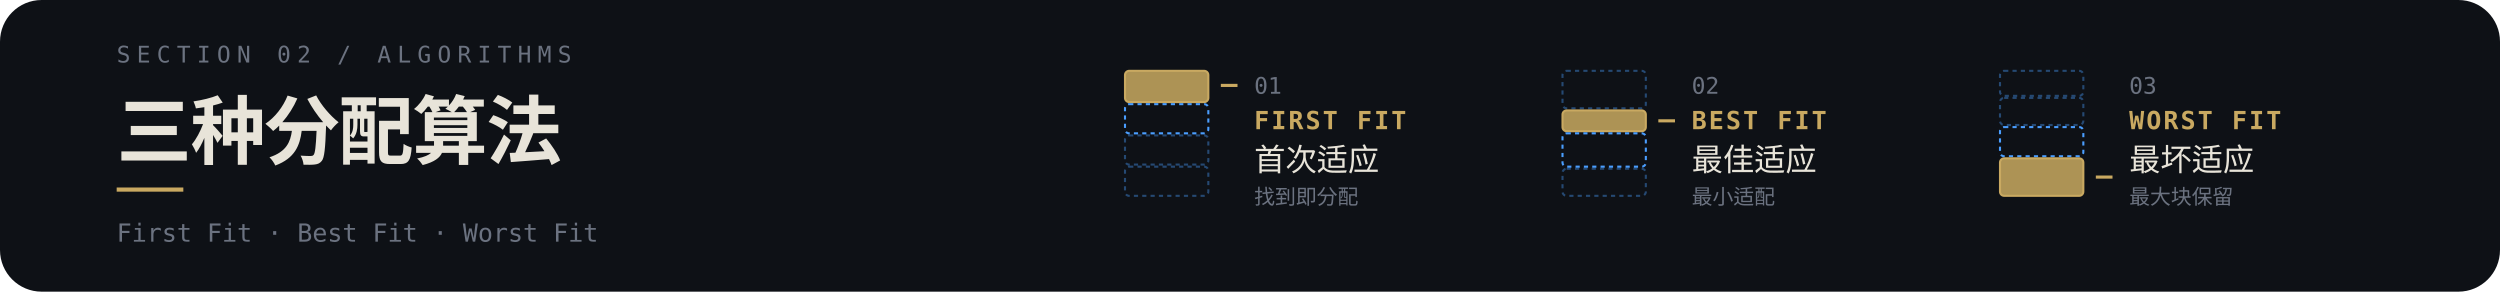
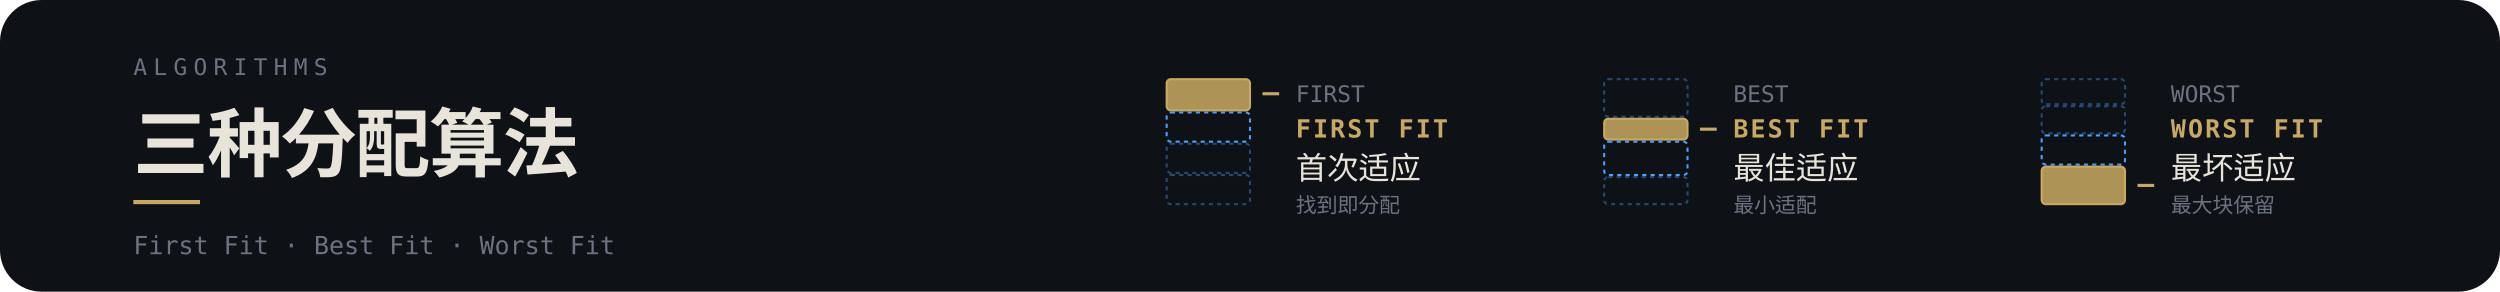
- <svg xmlns="http://www.w3.org/2000/svg" width="1200" height="140" viewBox="0 0 1200 140" role="img" aria-labelledby="secTitle secDesc">
+ <svg xmlns="http://www.w3.org/2000/svg" width="100%" height="140" viewBox="0 0 1200 140" role="img" aria-labelledby="secTitle secDesc">
  <rect width="1200" height="140" rx="20" fill="#0E1116" />
-   <g id="section-label" transform="translate(56 30)" font-family="-apple-system, BlinkMacSystemFont, &quot;Segoe UI&quot;, &quot;PingFang SC&quot;, sans-serif">
-     <text x="0" y="0" font-family="ui-monospace, SFMono-Regular, Menlo, monospace" font-size="11" letter-spacing="3" fill="#6B7280">SECTION 02 / ALGORITHMS</text>
+   <g id="section-label" transform="translate(64 36)" font-family="-apple-system, BlinkMacSystemFont, &quot;Segoe UI&quot;, &quot;PingFang SC&quot;, sans-serif">
+     <text x="0" y="0" font-family="ui-monospace, SFMono-Regular, Menlo, monospace" font-size="11" letter-spacing="3" fill="#6B7280">ALGORITHMS</text>
    <text x="0" y="46" font-size="36" font-weight="700" fill="#E8E4D9" letter-spacing="-0.5">三种分配算法</text>
    <rect x="0" y="60" width="32" height="2" fill="#C9A961" />
    <text x="0" y="86" font-family="ui-monospace, SFMono-Regular, Menlo, monospace" font-size="12" fill="#6B7280">First Fit · Best Fit · Worst Fit</text>
  </g>
-   <g id="algorithm-cards" transform="translate(540 34)" font-family="-apple-system, BlinkMacSystemFont, &quot;Segoe UI&quot;, &quot;PingFang SC&quot;, sans-serif">
+   <g id="algorithm-cards" transform="translate(560 38)" font-family="-apple-system, BlinkMacSystemFont, &quot;Segoe UI&quot;, &quot;PingFang SC&quot;, sans-serif">
    <g transform="translate(0 0)">
      <rect x="0" y="0" width="40" height="15" rx="2" fill="#C9A961" fill-opacity="0.85" stroke="#C9A961" stroke-width="1" />
      <rect x="0" y="16" width="40" height="14" rx="2" fill="none" stroke="#4A9EFF" stroke-width="1" stroke-dasharray="2 2" />
      <rect x="0" y="31" width="40" height="14" rx="2" fill="none" stroke="#4A9EFF" stroke-width="1" stroke-dasharray="2 2" stroke-opacity="0.4" />
      <rect x="0" y="46" width="40" height="14" rx="2" fill="none" stroke="#4A9EFF" stroke-width="1" stroke-dasharray="2 2" stroke-opacity="0.4" />
      <line x1="46" y1="7" x2="54" y2="7" stroke="#C9A961" stroke-width="1.5" />
-       <text x="62" y="11" font-family="ui-monospace, SFMono-Regular, Menlo, monospace" font-size="11" fill="#6B7280">01</text>
+       <text x="62" y="11" font-family="ui-monospace, SFMono-Regular, Menlo, monospace" font-size="11" fill="#6B7280">FIRST</text>
      <text x="62" y="28" font-family="ui-monospace, SFMono-Regular, Menlo, monospace" font-size="12" font-weight="600" fill="#C9A961" letter-spacing="1">FIRST FIT</text>
      <text x="62" y="48" font-size="15" fill="#E8E4D9">首次适应</text>
      <text x="62" y="64" font-family="ui-monospace, SFMono-Regular, Menlo, monospace" font-size="10" fill="#6B7280">找到即分配</text>
    </g>
    <g transform="translate(210 0)">
      <rect x="0" y="0" width="40" height="18" rx="2" fill="none" stroke="#4A9EFF" stroke-width="1" stroke-dasharray="2 2" stroke-opacity="0.4" />
      <rect x="0" y="19" width="40" height="10" rx="2" fill="#C9A961" fill-opacity="0.85" stroke="#C9A961" stroke-width="1" />
      <rect x="0" y="30" width="40" height="16" rx="2" fill="none" stroke="#4A9EFF" stroke-width="1" stroke-dasharray="2 2" />
      <rect x="0" y="47" width="40" height="13" rx="2" fill="none" stroke="#4A9EFF" stroke-width="1" stroke-dasharray="2 2" stroke-opacity="0.4" />
      <line x1="46" y1="24" x2="54" y2="24" stroke="#C9A961" stroke-width="1.5" />
-       <text x="62" y="11" font-family="ui-monospace, SFMono-Regular, Menlo, monospace" font-size="11" fill="#6B7280">02</text>
+       <text x="62" y="11" font-family="ui-monospace, SFMono-Regular, Menlo, monospace" font-size="11" fill="#6B7280">BEST</text>
      <text x="62" y="28" font-family="ui-monospace, SFMono-Regular, Menlo, monospace" font-size="12" font-weight="600" fill="#C9A961" letter-spacing="1">BEST FIT</text>
      <text x="62" y="48" font-size="15" fill="#E8E4D9">最佳适应</text>
      <text x="62" y="64" font-family="ui-monospace, SFMono-Regular, Menlo, monospace" font-size="10" fill="#6B7280">最小适配</text>
    </g>
    <g transform="translate(420 0)">
      <rect x="0" y="0" width="40" height="12" rx="2" fill="none" stroke="#4A9EFF" stroke-width="1" stroke-dasharray="2 2" stroke-opacity="0.4" />
      <rect x="0" y="13" width="40" height="13" rx="2" fill="none" stroke="#4A9EFF" stroke-width="1" stroke-dasharray="2 2" stroke-opacity="0.4" />
      <rect x="0" y="27" width="40" height="14" rx="2" fill="none" stroke="#4A9EFF" stroke-width="1" stroke-dasharray="2 2" />
      <rect x="0" y="42" width="40" height="18" rx="2" fill="#C9A961" fill-opacity="0.85" stroke="#C9A961" stroke-width="1" />
      <line x1="46" y1="51" x2="54" y2="51" stroke="#C9A961" stroke-width="1.5" />
-       <text x="62" y="11" font-family="ui-monospace, SFMono-Regular, Menlo, monospace" font-size="11" fill="#6B7280">03</text>
+       <text x="62" y="11" font-family="ui-monospace, SFMono-Regular, Menlo, monospace" font-size="11" fill="#6B7280">WORST</text>
      <text x="62" y="28" font-family="ui-monospace, SFMono-Regular, Menlo, monospace" font-size="12" font-weight="600" fill="#C9A961" letter-spacing="1">WORST FIT</text>
      <text x="62" y="48" font-size="15" fill="#E8E4D9">最坏适应</text>
      <text x="62" y="64" font-family="ui-monospace, SFMono-Regular, Menlo, monospace" font-size="10" fill="#6B7280">最大块保留</text>
    </g>
  </g>
</svg>
